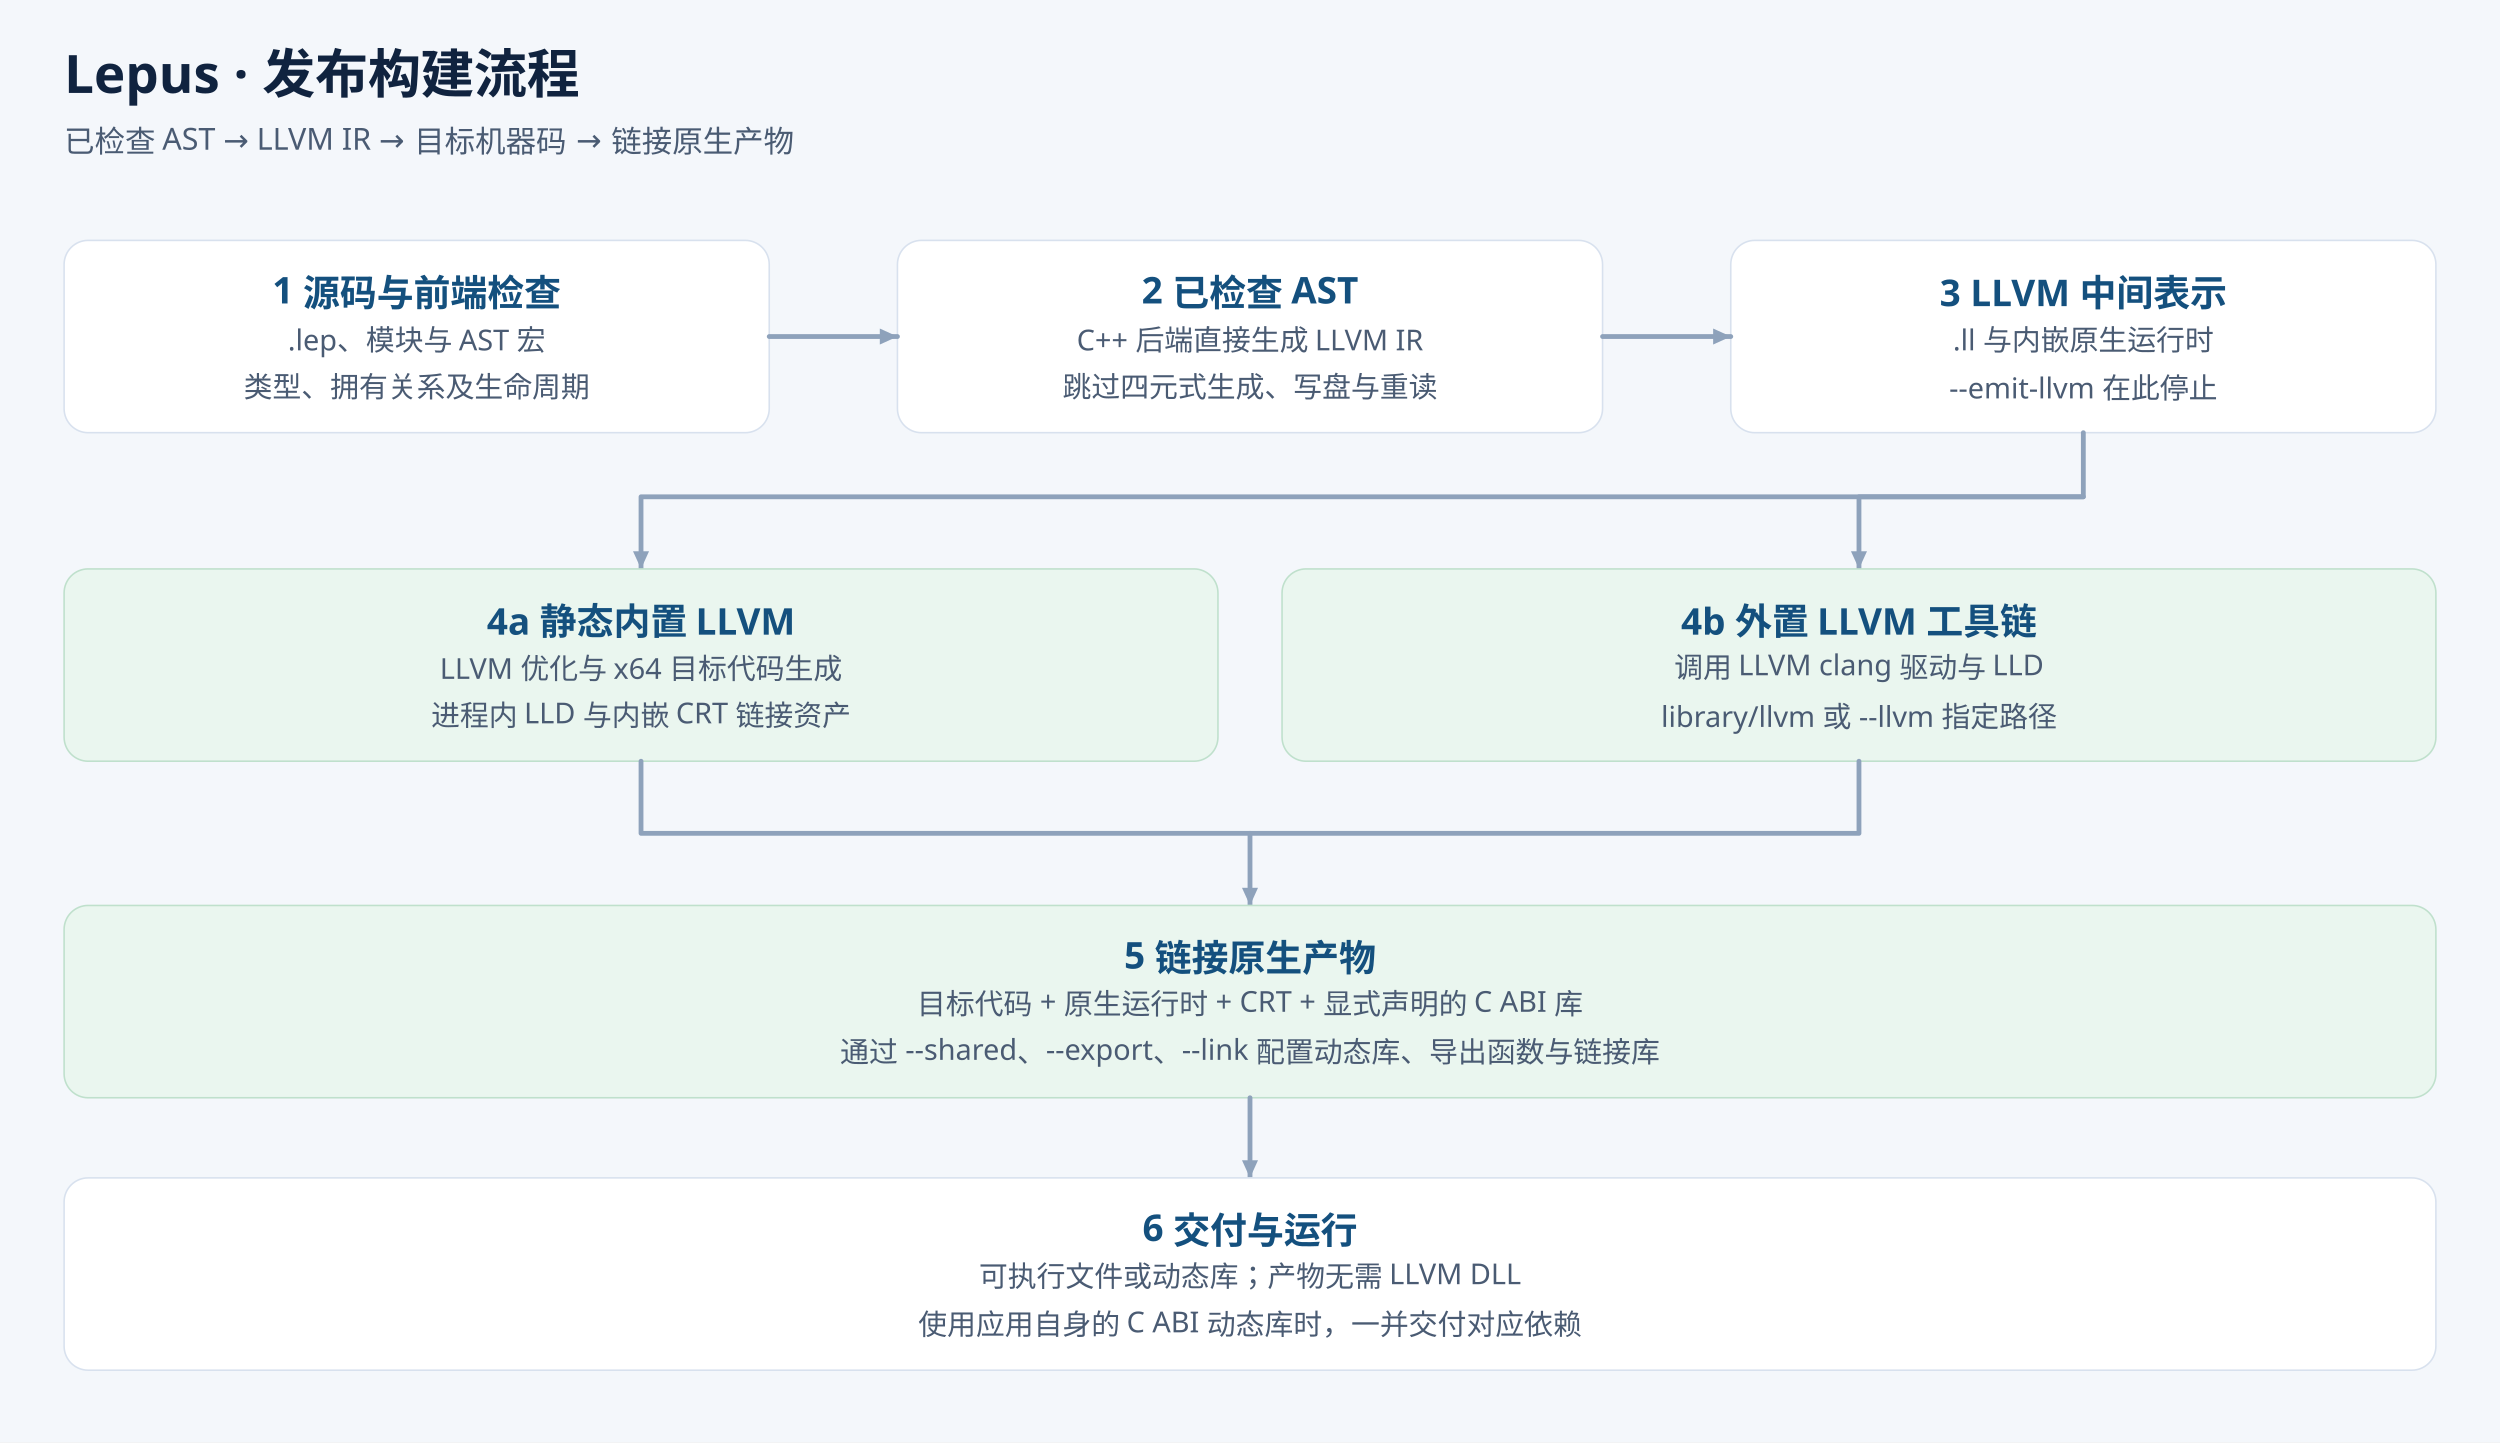
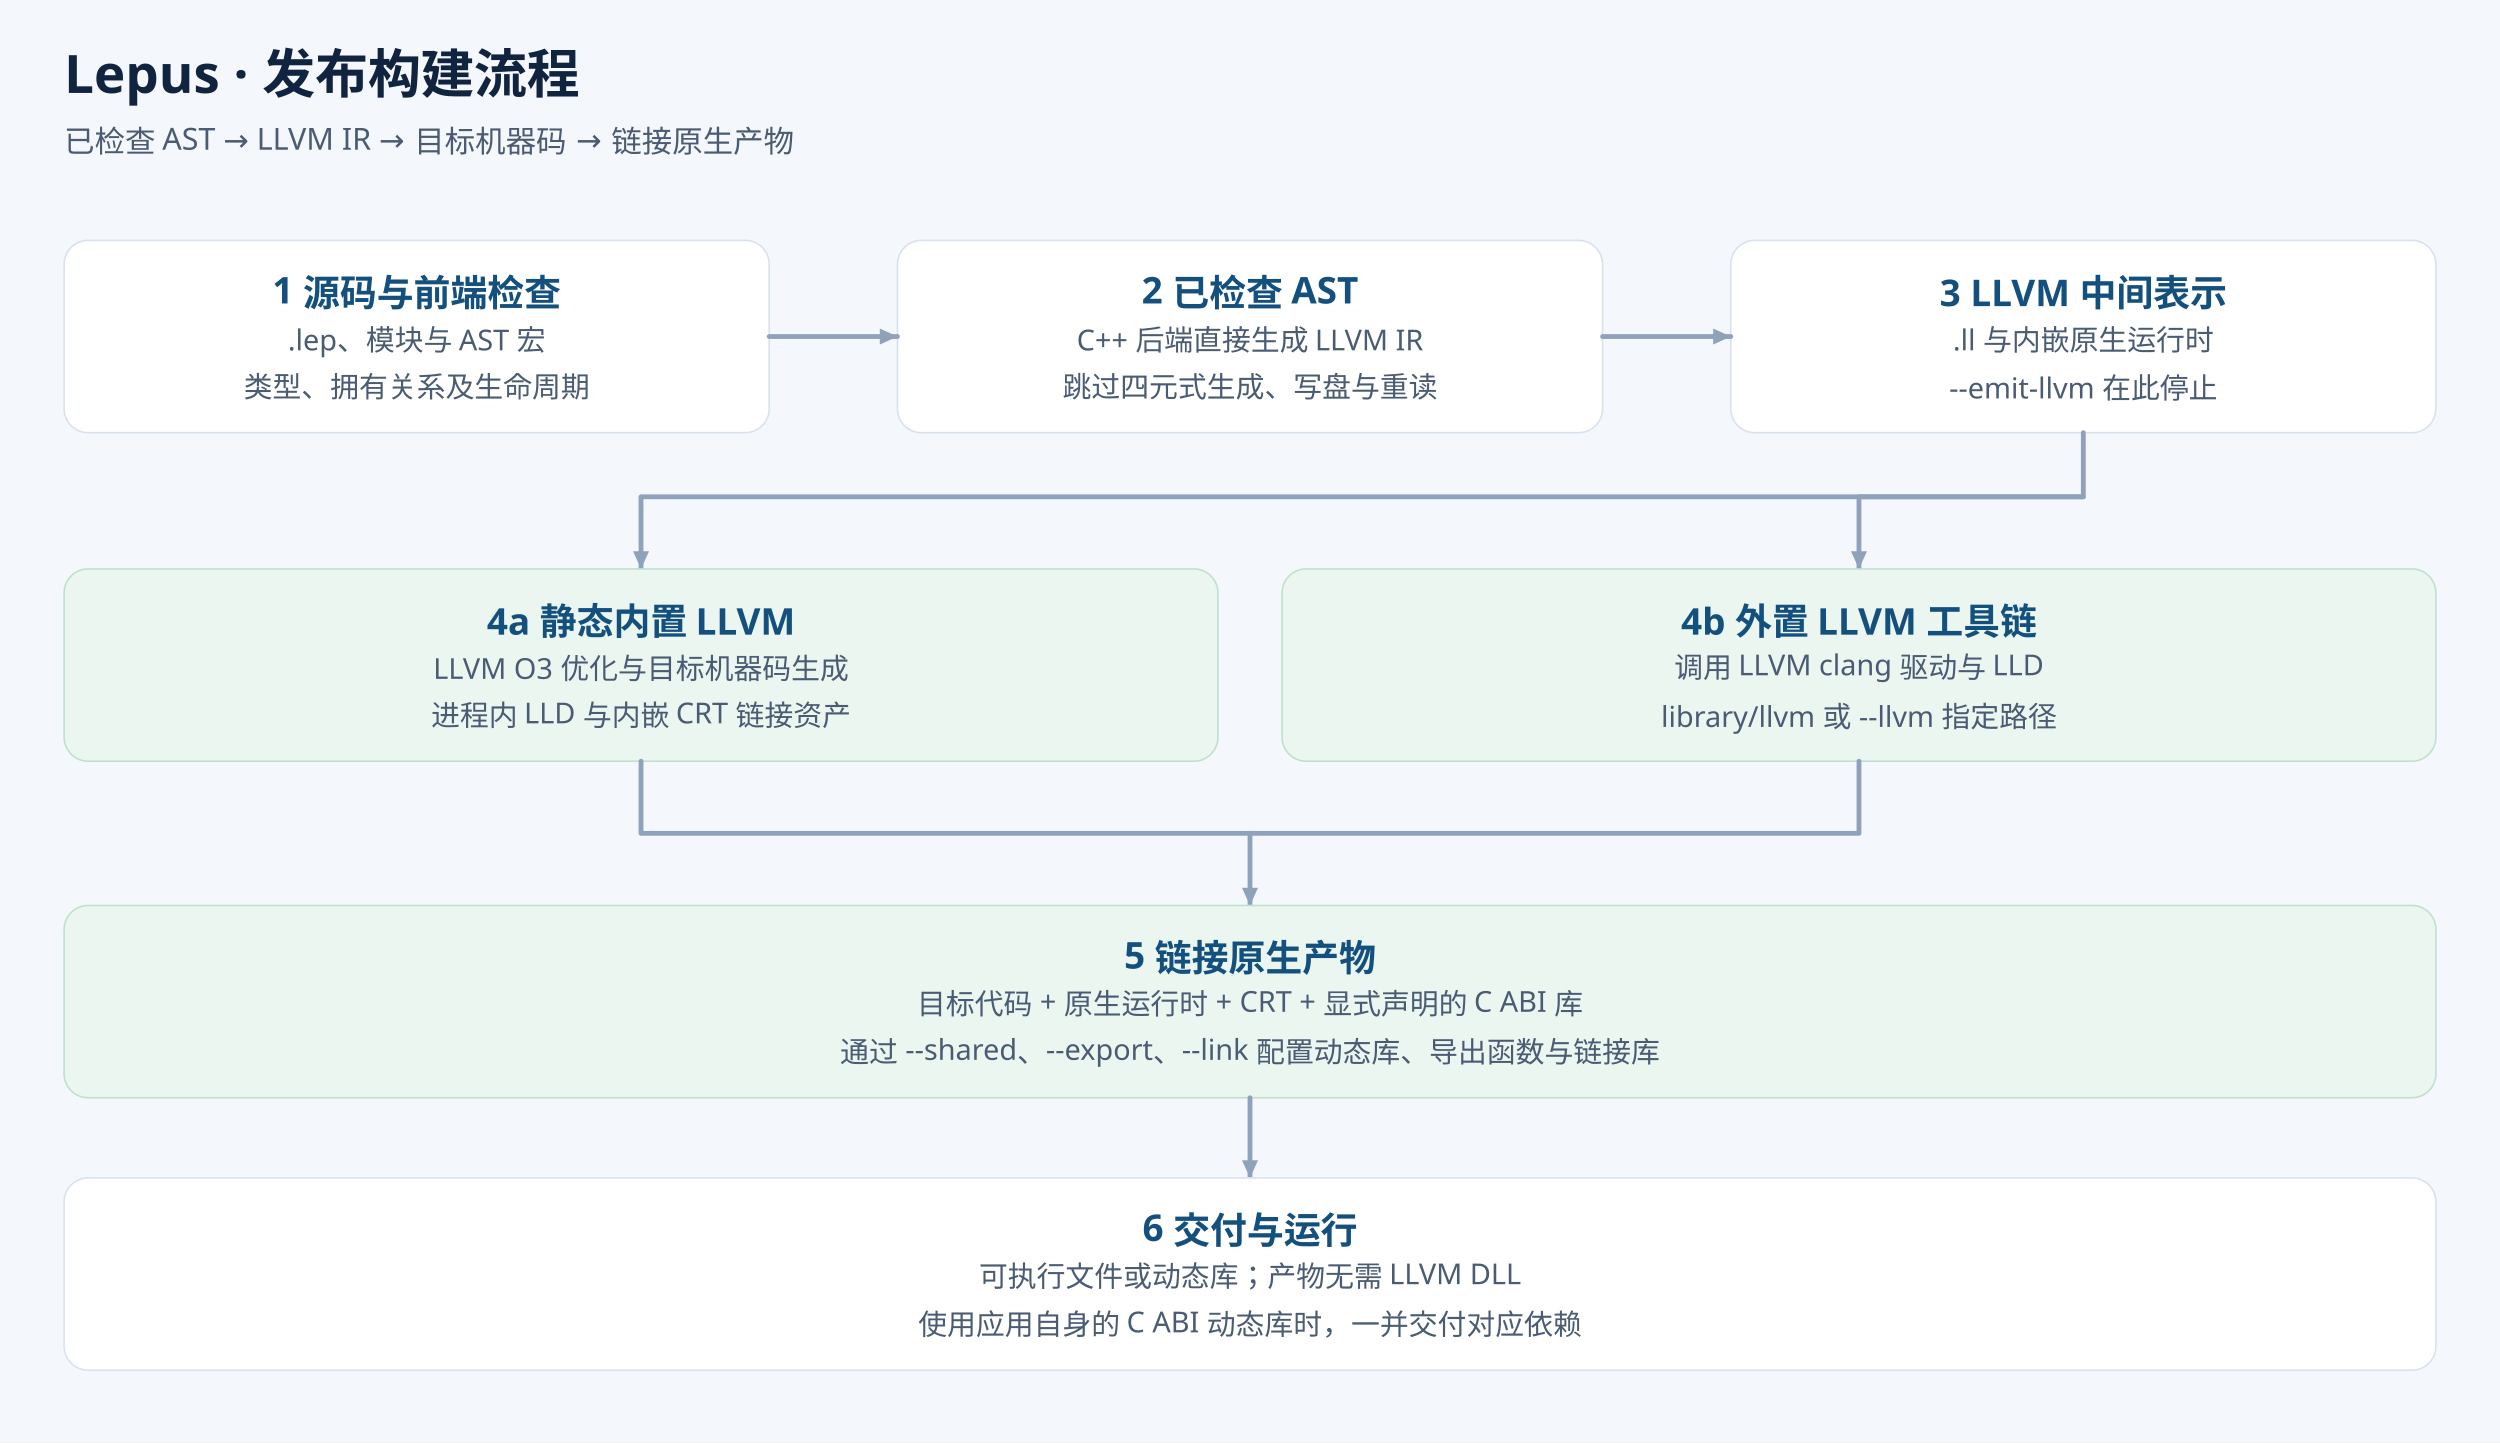
<svg xmlns="http://www.w3.org/2000/svg" width="1560" height="900" viewBox="0 0 1560 900">
  <rect width="1560" height="900" fill="#f4f7fb" />
  <text x="40" y="58" font-family="Microsoft YaHei, Segoe UI, Noto Sans SC, sans-serif" font-size="33" font-weight="700" fill="#10233f">Lepus · 发布构建流程</text>
  <text x="40" y="95" font-family="Microsoft YaHei, Segoe UI, Noto Sans SC, sans-serif" font-size="19" fill="#4a5b73">已检查 AST → LLVM IR → 目标机器码 → 链接原生产物</text>
  <rect x="40" y="150" width="440" height="120" rx="15" fill="#ffffff" stroke="#d8e1ee" stroke-width="1" />
  <text x="260" y="180" font-family="Microsoft YaHei, Segoe UI, Noto Sans SC, sans-serif" font-size="23" font-weight="700" fill="#14507e" text-anchor="middle" dominant-baseline="central">1  源码与前端检查</text>
  <text x="260" y="210" font-family="Microsoft YaHei, Segoe UI, Noto Sans SC, sans-serif" font-size="18" fill="#4a5b73" text-anchor="middle" dominant-baseline="central">.lep、模块与 AST 宏</text>
  <text x="260" y="240" font-family="Microsoft YaHei, Segoe UI, Noto Sans SC, sans-serif" font-size="18" fill="#4a5b73" text-anchor="middle" dominant-baseline="central">类型、拥有关系及生命周期</text>
  <rect x="560" y="150" width="440" height="120" rx="15" fill="#ffffff" stroke="#d8e1ee" stroke-width="1" />
  <text x="780" y="180" font-family="Microsoft YaHei, Segoe UI, Noto Sans SC, sans-serif" font-size="23" font-weight="700" fill="#14507e" text-anchor="middle" dominant-baseline="central">2  已检查 AST</text>
  <text x="780" y="210" font-family="Microsoft YaHei, Segoe UI, Noto Sans SC, sans-serif" font-size="18" fill="#4a5b73" text-anchor="middle" dominant-baseline="central">C++ 后端直接生成 LLVM IR</text>
  <text x="780" y="240" font-family="Microsoft YaHei, Segoe UI, Noto Sans SC, sans-serif" font-size="18" fill="#4a5b73" text-anchor="middle" dominant-baseline="central">跳过四元式生成、写盘与重读</text>
  <rect x="1080" y="150" width="440" height="120" rx="15" fill="#ffffff" stroke="#d8e1ee" stroke-width="1" />
  <text x="1300" y="180" font-family="Microsoft YaHei, Segoe UI, Noto Sans SC, sans-serif" font-size="23" font-weight="700" fill="#14507e" text-anchor="middle" dominant-baseline="central">3  LLVM 中间表示</text>
  <text x="1300" y="210" font-family="Microsoft YaHei, Segoe UI, Noto Sans SC, sans-serif" font-size="18" fill="#4a5b73" text-anchor="middle" dominant-baseline="central">.ll 与内嵌原生运行时</text>
  <text x="1300" y="240" font-family="Microsoft YaHei, Segoe UI, Noto Sans SC, sans-serif" font-size="18" fill="#4a5b73" text-anchor="middle" dominant-baseline="central">--emit-llvm 在此停止</text>
  <polyline points="480,210 560,210" fill="none" stroke="#8ea2bb" stroke-width="3" stroke-linecap="round" stroke-linejoin="round" />
  <polygon points="560,210 549,215 549,205" fill="#8ea2bb" />
  <polyline points="1000,210 1080,210" fill="none" stroke="#8ea2bb" stroke-width="3" stroke-linecap="round" stroke-linejoin="round" />
  <polygon points="1080,210 1069,215 1069,205" fill="#8ea2bb" />
  <polyline points="1300,270 1300,310 400,310 400,355" fill="none" stroke="#8ea2bb" stroke-width="3" stroke-linecap="round" stroke-linejoin="round" />
  <polygon points="400,355 395,344 405,344" fill="#8ea2bb" />
  <polyline points="1300,310 1160,310 1160,355" fill="none" stroke="#8ea2bb" stroke-width="3" stroke-linecap="round" stroke-linejoin="round" />
  <polygon points="1160,355 1155,344 1165,344" fill="#8ea2bb" />
  <rect x="40" y="355" width="720" height="120" rx="15" fill="#eaf6ef" stroke="#bfe0cc" stroke-width="1" />
  <text x="400" y="385" font-family="Microsoft YaHei, Segoe UI, Noto Sans SC, sans-serif" font-size="23" font-weight="700" fill="#14507e" text-anchor="middle" dominant-baseline="central">4a  静态内置 LLVM</text>
-   <text x="400" y="415" font-family="Microsoft YaHei, Segoe UI, Noto Sans SC, sans-serif" font-size="18" fill="#4a5b73" text-anchor="middle" dominant-baseline="central">LLVM 优化与 x64 目标代码生成</text>
+   <text x="400" y="415" font-family="Microsoft YaHei, Segoe UI, Noto Sans SC, sans-serif" font-size="18" fill="#4a5b73" text-anchor="middle" dominant-baseline="central">LLVM O3 优化与目标机器码生成</text>
  <text x="400" y="445" font-family="Microsoft YaHei, Segoe UI, Noto Sans SC, sans-serif" font-size="18" fill="#4a5b73" text-anchor="middle" dominant-baseline="central">进程内 LLD 与内嵌 CRT 链接资产</text>
  <rect x="800" y="355" width="720" height="120" rx="15" fill="#eaf6ef" stroke="#bfe0cc" stroke-width="1" />
  <text x="1160" y="385" font-family="Microsoft YaHei, Segoe UI, Noto Sans SC, sans-serif" font-size="23" font-weight="700" fill="#14507e" text-anchor="middle" dominant-baseline="central">4b  外置 LLVM 工具链</text>
  <text x="1160" y="415" font-family="Microsoft YaHei, Segoe UI, Noto Sans SC, sans-serif" font-size="18" fill="#4a5b73" text-anchor="middle" dominant-baseline="central">调用 LLVM clang 驱动与 LLD</text>
  <text x="1160" y="445" font-family="Microsoft YaHei, Segoe UI, Noto Sans SC, sans-serif" font-size="18" fill="#4a5b73" text-anchor="middle" dominant-baseline="central">library/llvm 或 --llvm 指定路径</text>
  <polyline points="400,475 400,520 1160,520 1160,475" fill="none" stroke="#8ea2bb" stroke-width="3" stroke-linecap="round" stroke-linejoin="round" />
  <polyline points="780,520 780,565" fill="none" stroke="#8ea2bb" stroke-width="3" stroke-linecap="round" stroke-linejoin="round" />
  <polygon points="780,565 775,554 785,554" fill="#8ea2bb" />
  <rect x="40" y="565" width="1480" height="120" rx="15" fill="#eaf6ef" stroke="#bfe0cc" stroke-width="1" />
  <text x="780" y="595" font-family="Microsoft YaHei, Segoe UI, Noto Sans SC, sans-serif" font-size="23" font-weight="700" fill="#14507e" text-anchor="middle" dominant-baseline="central">5  链接原生产物</text>
  <text x="780" y="625" font-family="Microsoft YaHei, Segoe UI, Noto Sans SC, sans-serif" font-size="18" fill="#4a5b73" text-anchor="middle" dominant-baseline="central">目标代码 + 原生运行时 + CRT + 显式声明的 C ABI 库</text>
  <text x="780" y="655" font-family="Microsoft YaHei, Segoe UI, Noto Sans SC, sans-serif" font-size="18" fill="#4a5b73" text-anchor="middle" dominant-baseline="central">通过 --shared、--export、--link 配置动态库、导出函数与链接库</text>
  <polyline points="780,685 780,735" fill="none" stroke="#8ea2bb" stroke-width="3" stroke-linecap="round" stroke-linejoin="round" />
  <polygon points="780,735 775,724 785,724" fill="#8ea2bb" />
  <rect x="40" y="735" width="1480" height="120" rx="15" fill="#ffffff" stroke="#d8e1ee" stroke-width="1" />
  <text x="780" y="765" font-family="Microsoft YaHei, Segoe UI, Noto Sans SC, sans-serif" font-size="23" font-weight="700" fill="#14507e" text-anchor="middle" dominant-baseline="central">6  交付与运行</text>
  <text x="780" y="795" font-family="Microsoft YaHei, Segoe UI, Noto Sans SC, sans-serif" font-size="18" fill="#4a5b73" text-anchor="middle" dominant-baseline="central">可执行文件或动态库；产物无需 LLVM DLL</text>
  <text x="780" y="825" font-family="Microsoft YaHei, Segoe UI, Noto Sans SC, sans-serif" font-size="18" fill="#4a5b73" text-anchor="middle" dominant-baseline="central">使用应用自身的 C ABI 动态库时，一并交付对应依赖</text>
</svg>
